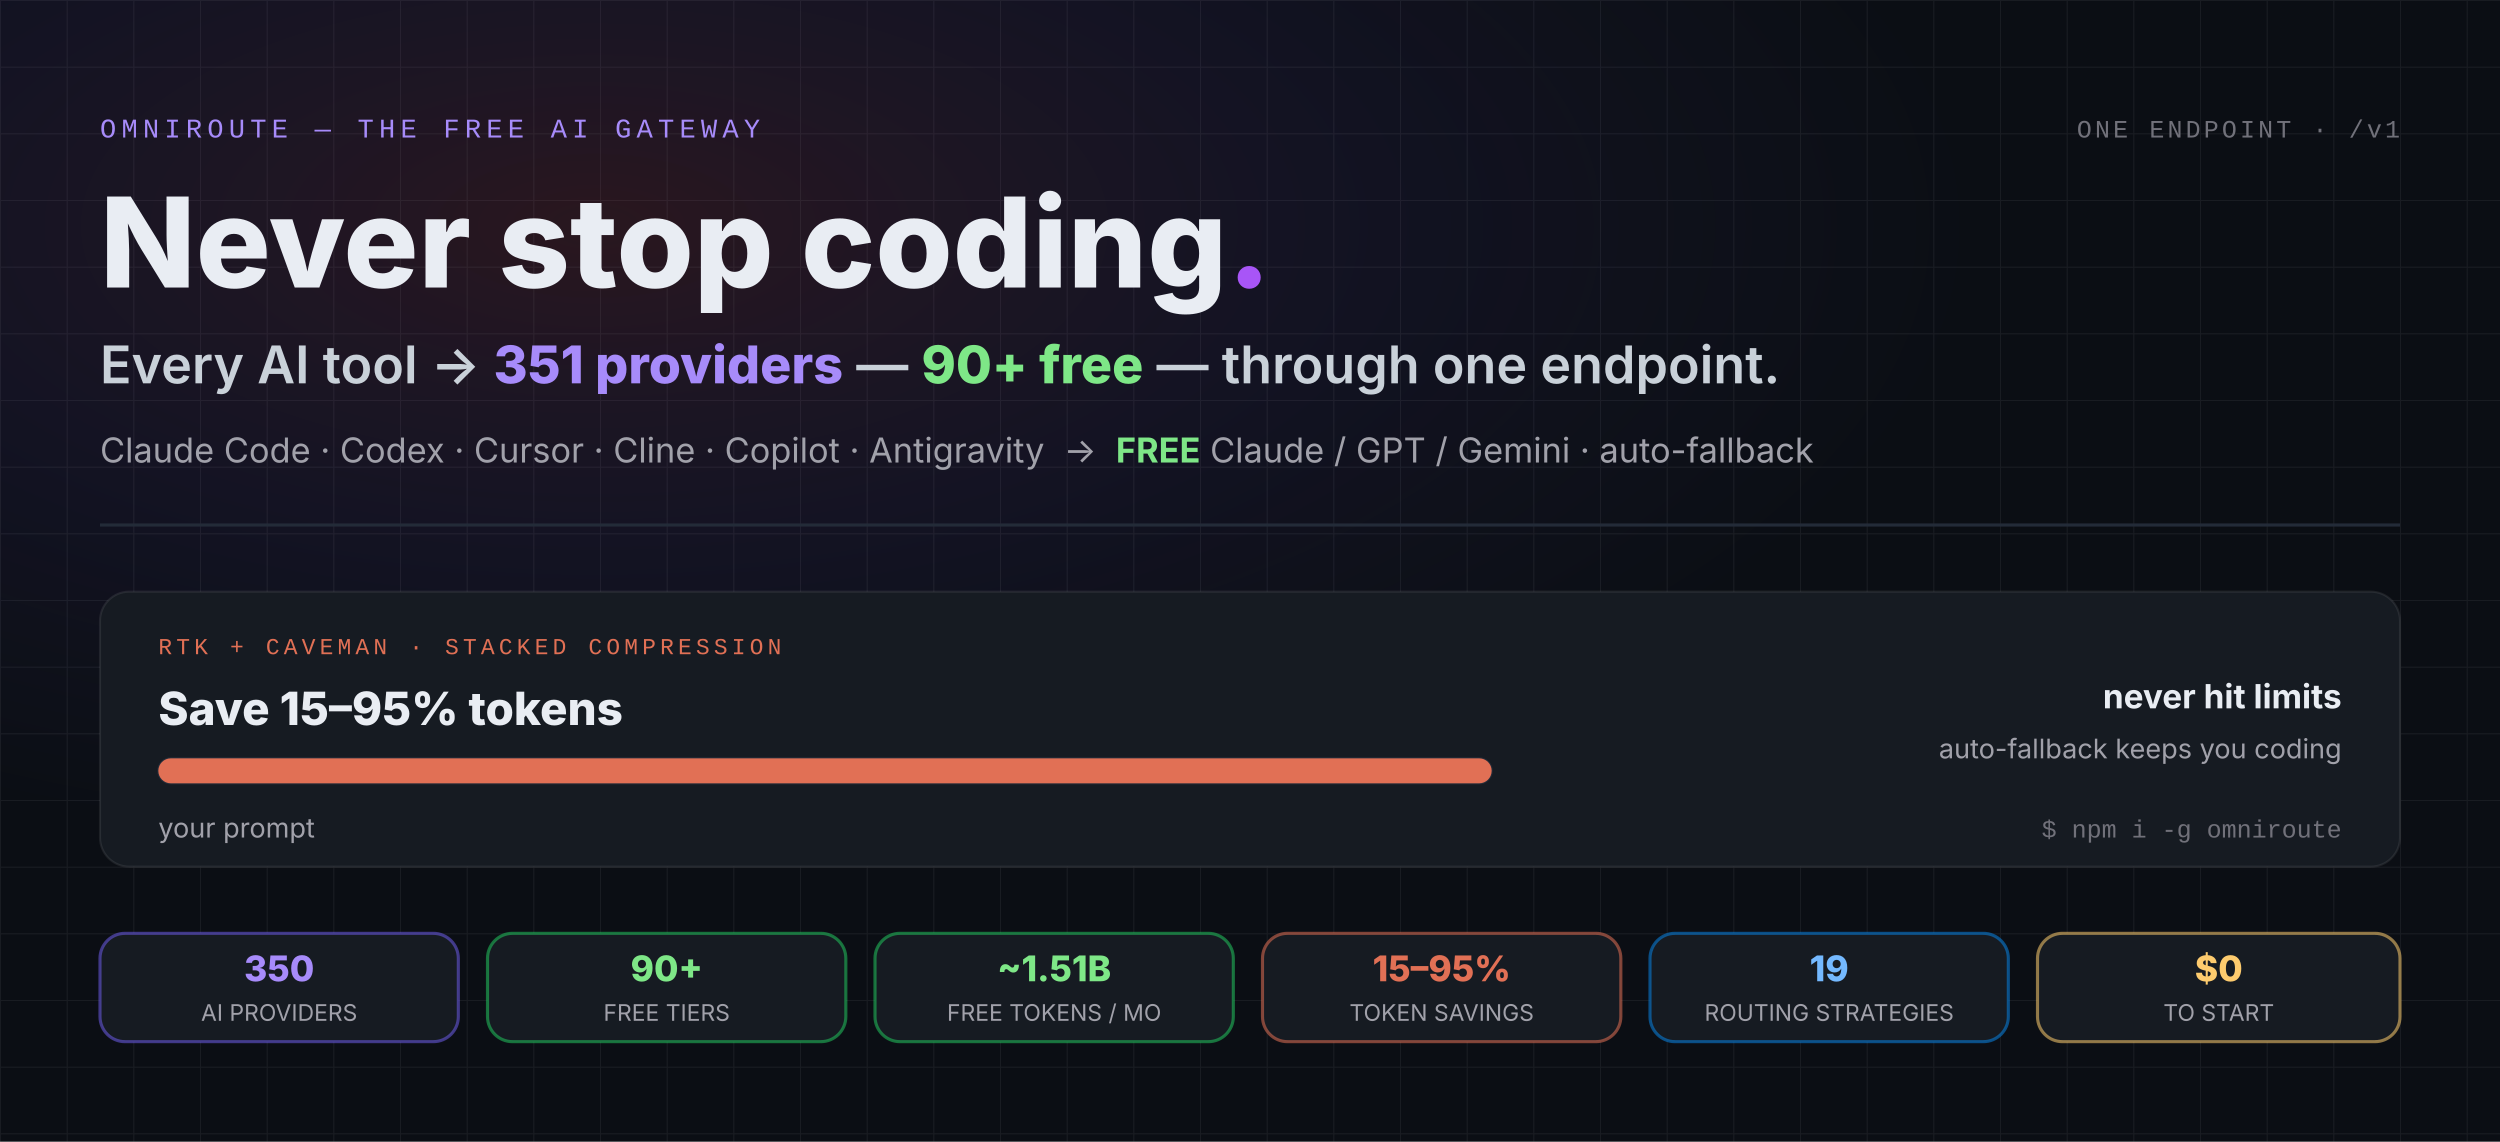
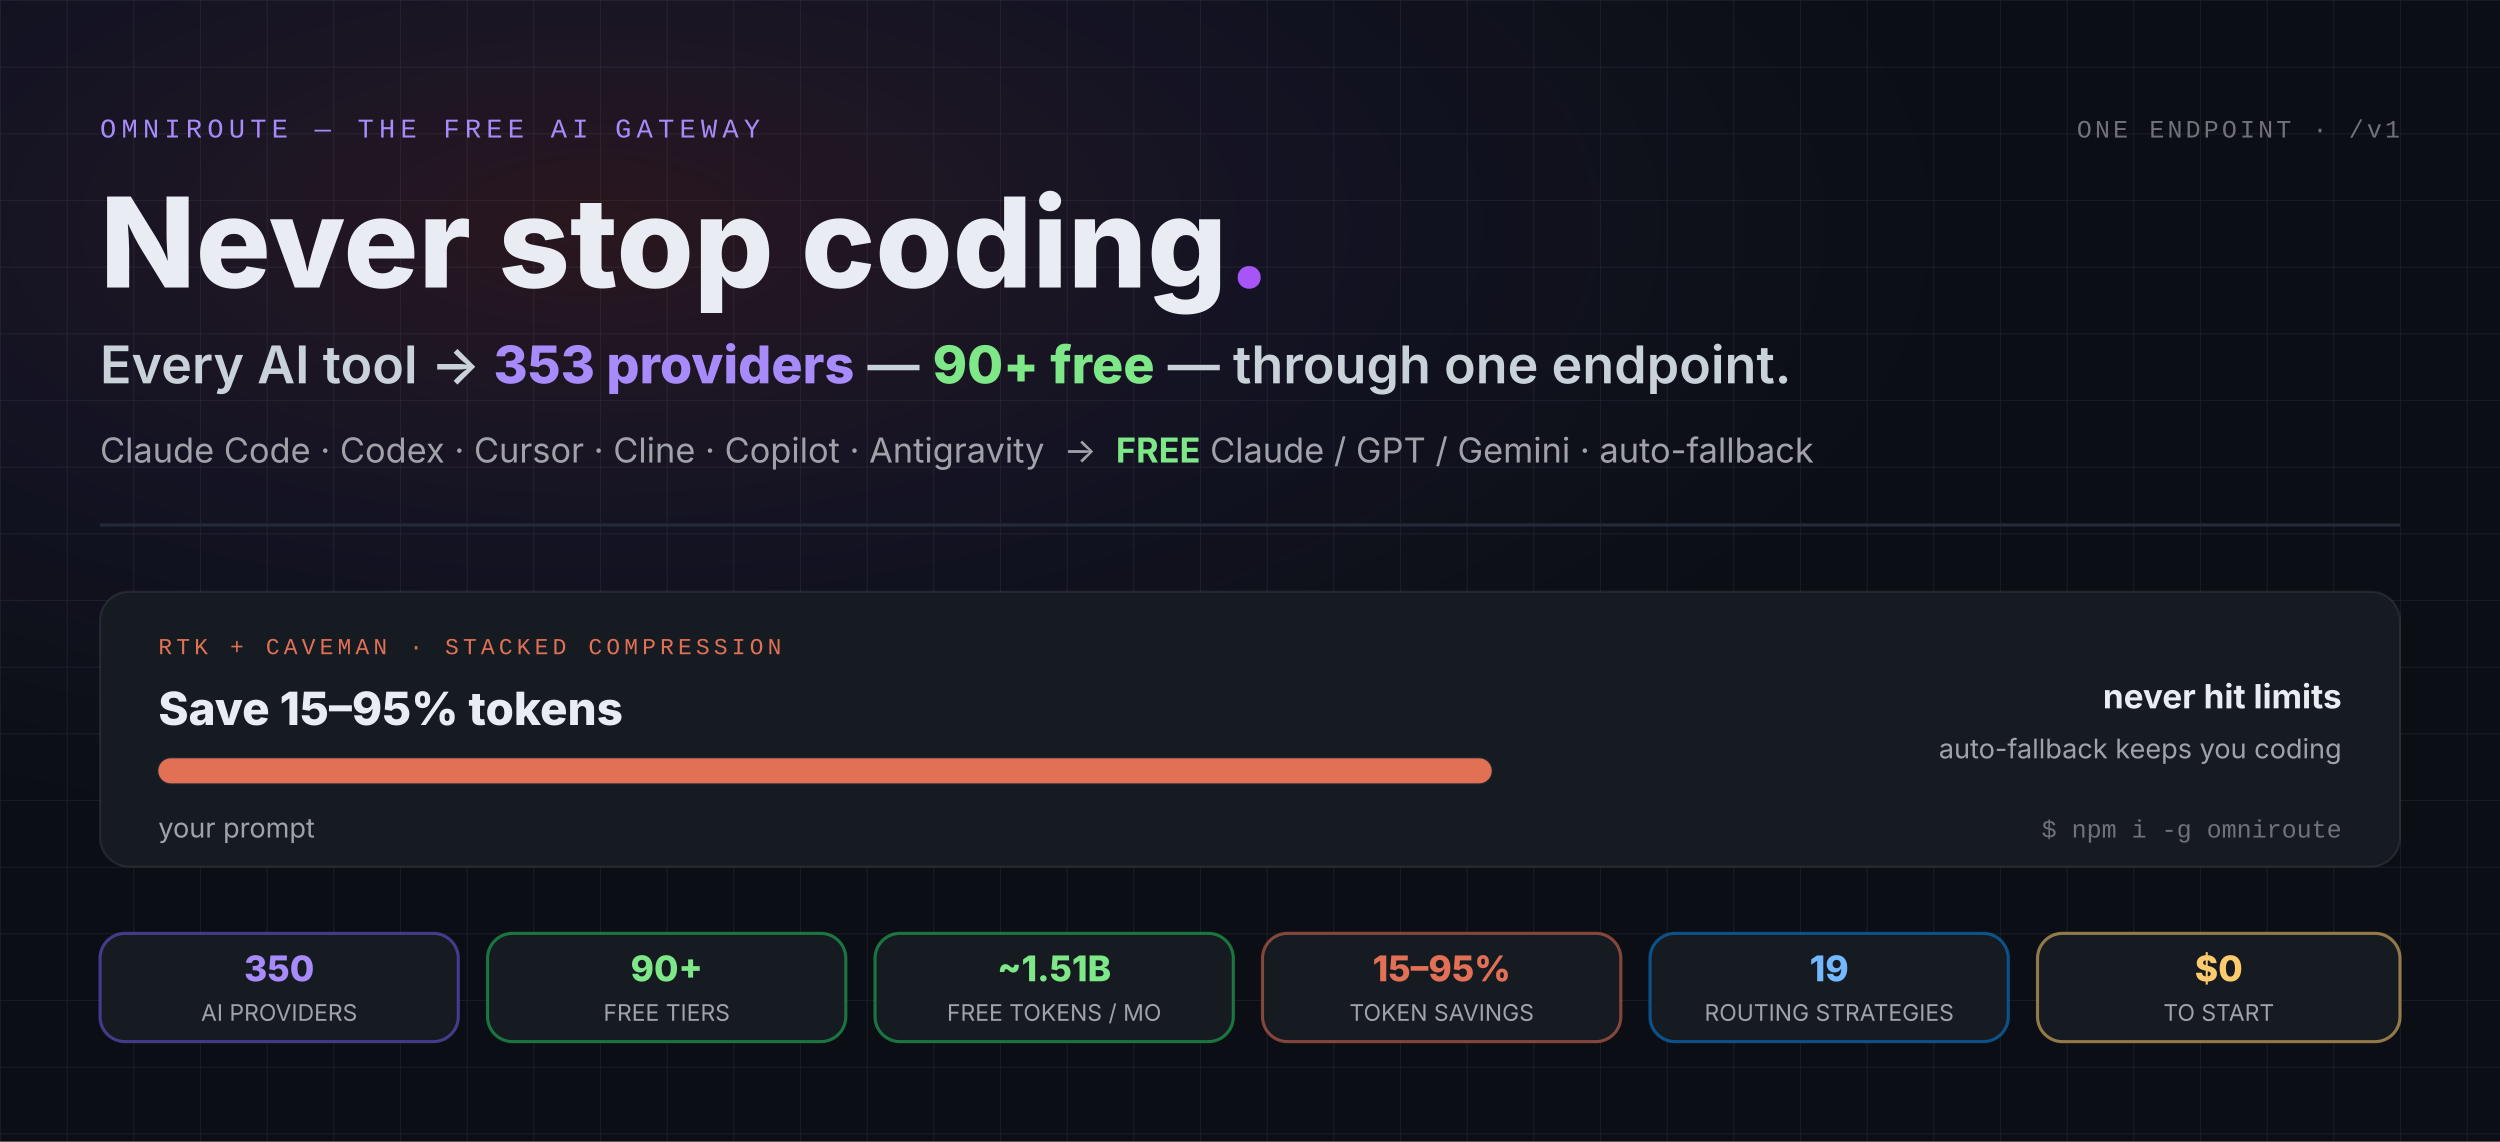
- <svg xmlns="http://www.w3.org/2000/svg" viewBox="0 0 1200 548" role="img" aria-label="OmniRoute hero: Never stop coding. Every AI tool to 351 providers — 90+ free — through one endpoint. Claude Code, Codex, Cursor, Cline, Copilot and Antigravity into free Claude, GPT and Gemini with auto-fallback. RTK + Caveman stacked compression saves 15 to 95 percent of tokens — about 89 percent average on tool-heavy sessions — so you never hit limits. Stats: 351 AI providers, 90+ free tiers, about 1.51B free tokens per month, 15 to 95 percent token savings, 19 routing strategies, zero dollars to start.">
+ <svg xmlns="http://www.w3.org/2000/svg" viewBox="0 0 1200 548" role="img" aria-label="OmniRoute hero: Never stop coding. Every AI tool to 353 providers — 90+ free — through one endpoint. Claude Code, Codex, Cursor, Cline, Copilot and Antigravity into free Claude, GPT and Gemini with auto-fallback. RTK + Caveman stacked compression saves 15 to 95 percent of tokens — about 89 percent average on tool-heavy sessions — so you never hit limits. Stats: 353 AI providers, 90+ free tiers, about 1.51B free tokens per month, 15 to 95 percent token savings, 19 routing strategies, zero dollars to start.">
  <defs>
    <pattern id="gridPaperH" width="32" height="32" patternUnits="userSpaceOnUse">
      <path d="M 32 0 L 0 0 0 32" fill="none" stroke="#ffffff" stroke-opacity="0.06" stroke-width="1" />
    </pattern>
    <radialGradient id="bgGlowH" cx="24%" cy="20%" r="55%">
      <stop offset="0%" stop-color="#e54d5e" stop-opacity="0.14" />
      <stop offset="55%" stop-color="#8b5cf6" stop-opacity="0.06" />
      <stop offset="100%" stop-color="#6366f1" stop-opacity="0" />
    </radialGradient>
    <linearGradient id="gradBrandH" x1="0" y1="0" x2="1" y2="1">
      <stop offset="0%" stop-color="#e54d5e" />
      <stop offset="100%" stop-color="#a855f7" />
    </linearGradient>
    <path id="dividerPathH" d="M 48,252 L 1152,252" />
  </defs>
  <rect width="1200" height="548" fill="#0b0e14" />
  <rect width="1200" height="548" fill="url(#gridPaperH)" />
  <rect width="1200" height="548" fill="url(#bgGlowH)" />
  <text x="48" y="66" font-family="Consolas, 'Courier New', monospace" font-size="13" letter-spacing="2.5" fill="#a78bfa">OMNIROUTE — THE FREE AI GATEWAY</text>
  <text x="1152" y="66" text-anchor="end" font-family="Consolas, 'Courier New', monospace" font-size="12" letter-spacing="1.5" fill="#71717a">ONE ENDPOINT · /v1</text>
  <text x="48" y="138" font-family="Inter, 'Segoe UI', Arial, Helvetica, system-ui, sans-serif" font-size="60" font-weight="800" fill="#e9edf3">Never stop coding<tspan fill="#a855f7">.</tspan>
  </text>
-   <text x="48" y="184" font-family="Inter, 'Segoe UI', Arial, Helvetica, system-ui, sans-serif" font-size="25" font-weight="600" fill="#c9d1d9">Every AI tool → <tspan fill="#a78bfa" font-weight="800">351 providers</tspan> — <tspan fill="#7ee787" font-weight="800">90+ free</tspan> — through one endpoint.</text>
+   <text x="48" y="184" font-family="Inter, 'Segoe UI', Arial, Helvetica, system-ui, sans-serif" font-size="25" font-weight="600" fill="#c9d1d9">Every AI tool → <tspan fill="#a78bfa" font-weight="800">353 providers</tspan> — <tspan fill="#7ee787" font-weight="800">90+ free</tspan> — through one endpoint.</text>
  <text x="48" y="222" font-family="Inter, 'Segoe UI', Arial, Helvetica, system-ui, sans-serif" font-size="16.5" fill="#a1a1aa">Claude Code · Codex · Cursor · Cline · Copilot · Antigravity  →  <tspan fill="#7ee787" font-weight="700">FREE</tspan> Claude / GPT / Gemini · auto-fallback</text>
  <line x1="48" y1="252" x2="1152" y2="252" stroke="#232b38" stroke-width="1.5" />
  <circle r="4" fill="url(#gradBrandH)" opacity="0">
    <animateMotion dur="6s" repeatCount="indefinite" keyPoints="0;1" keyTimes="0;1" calcMode="linear">
      <mpath href="#dividerPathH" />
    </animateMotion>
    <animate attributeName="opacity" values="0;0.9;0.9;0" keyTimes="0;0.08;0.6;0.75" dur="6s" repeatCount="indefinite" />
  </circle>
  <g>
    <rect x="48" y="284" width="1104" height="132" rx="14" fill="#161b22" stroke="#ffffff" stroke-opacity="0.08" stroke-width="1" />
    <text x="76" y="314" font-family="Consolas, 'Courier New', monospace" font-size="11" letter-spacing="2" fill="#e17055">RTK + CAVEMAN · STACKED COMPRESSION</text>
    <text x="76" y="348" font-family="Inter, 'Segoe UI', Arial, Helvetica, system-ui, sans-serif" font-size="22" font-weight="800" fill="#e9edf3">Save 15–95% tokens</text>
    <rect x="76" y="364" width="640" height="12" rx="6" fill="#0b0e14" stroke="#232b38" stroke-width="1" />
    <rect x="76" y="364" width="640" height="12" rx="6" fill="#e17055">
      <animate attributeName="width" values="640;640;70;70;640" keyTimes="0;0.12;0.5;0.88;1" dur="8s" repeatCount="indefinite" calcMode="spline" keySplines="0.4 0 0.2 1;0.4 0 0.2 1;0.4 0 0.2 1;0.4 0 0.2 1" />
    </rect>
    <text x="76" y="402" font-family="Inter, 'Segoe UI', Arial, Helvetica, system-ui, sans-serif" font-size="13" fill="#a1a1aa">your prompt
      <animate attributeName="opacity" values="1;1;0;0;1" keyTimes="0;0.12;0.35;0.88;1" dur="8s" repeatCount="indefinite" calcMode="discrete" />
    </text>
    <text x="76" y="402" font-family="Inter, 'Segoe UI', Arial, Helvetica, system-ui, sans-serif" font-size="13" font-weight="700" fill="#e17055" opacity="0">−89% avg on tool-heavy sessions
      <animate attributeName="opacity" values="0;0;1;1;0" keyTimes="0;0.35;0.36;0.88;1" dur="8s" repeatCount="indefinite" calcMode="discrete" />
    </text>
    <text x="1124" y="340" text-anchor="end" font-family="Inter, 'Segoe UI', Arial, Helvetica, system-ui, sans-serif" font-size="16" font-weight="700" fill="#e9edf3">never hit limits</text>
    <text x="1124" y="364" text-anchor="end" font-family="Inter, 'Segoe UI', Arial, Helvetica, system-ui, sans-serif" font-size="13" fill="#a1a1aa">auto-fallback keeps you coding</text>
    <text x="1124" y="402" text-anchor="end" font-family="Consolas, 'Courier New', monospace" font-size="12" fill="#71717a">$ npm i -g omniroute</text>
  </g>
  <g font-family="Inter, 'Segoe UI', Arial, Helvetica, system-ui, sans-serif" text-anchor="middle">
    <rect x="48" y="448" width="172" height="52" rx="12" fill="#161b22" stroke="#6c5ce7" stroke-opacity="0.55" stroke-width="1.5" />
    <text x="134" y="471" font-size="17" font-weight="800" fill="#a78bfa">350</text>
    <text x="134" y="490" font-size="11" fill="#a1a1aa">AI PROVIDERS</text>
    <rect x="234" y="448" width="172" height="52" rx="12" fill="#161b22" stroke="#22c55e" stroke-opacity="0.55" stroke-width="1.5" />
    <text x="320" y="471" font-size="17" font-weight="800" fill="#7ee787">90+</text>
    <text x="320" y="490" font-size="11" fill="#a1a1aa">FREE TIERS</text>
    <rect x="420" y="448" width="172" height="52" rx="12" fill="#161b22" stroke="#22c55e" stroke-opacity="0.55" stroke-width="1.5" />
    <text x="506" y="471" font-size="17" font-weight="800" fill="#7ee787">~1.51B</text>
    <text x="506" y="490" font-size="11" fill="#a1a1aa">FREE TOKENS / MO</text>
    <rect x="606" y="448" width="172" height="52" rx="12" fill="#161b22" stroke="#e17055" stroke-opacity="0.55" stroke-width="1.5" />
    <text x="692" y="471" font-size="17" font-weight="800" fill="#e17055">15–95%</text>
    <text x="692" y="490" font-size="11" fill="#a1a1aa">TOKEN SAVINGS</text>
    <rect x="792" y="448" width="172" height="52" rx="12" fill="#161b22" stroke="#0984e3" stroke-opacity="0.55" stroke-width="1.5" />
    <text x="878" y="471" font-size="17" font-weight="800" fill="#74b9ff">19</text>
    <text x="878" y="490" font-size="11" fill="#a1a1aa">ROUTING STRATEGIES</text>
    <rect x="978" y="448" width="174" height="52" rx="12" fill="#161b22" stroke="#fdcb6e" stroke-opacity="0.55" stroke-width="1.5" />
    <text x="1065" y="471" font-size="17" font-weight="800" fill="#fdcb6e">$0</text>
    <text x="1065" y="490" font-size="11" fill="#a1a1aa">TO START</text>
  </g>
</svg>
